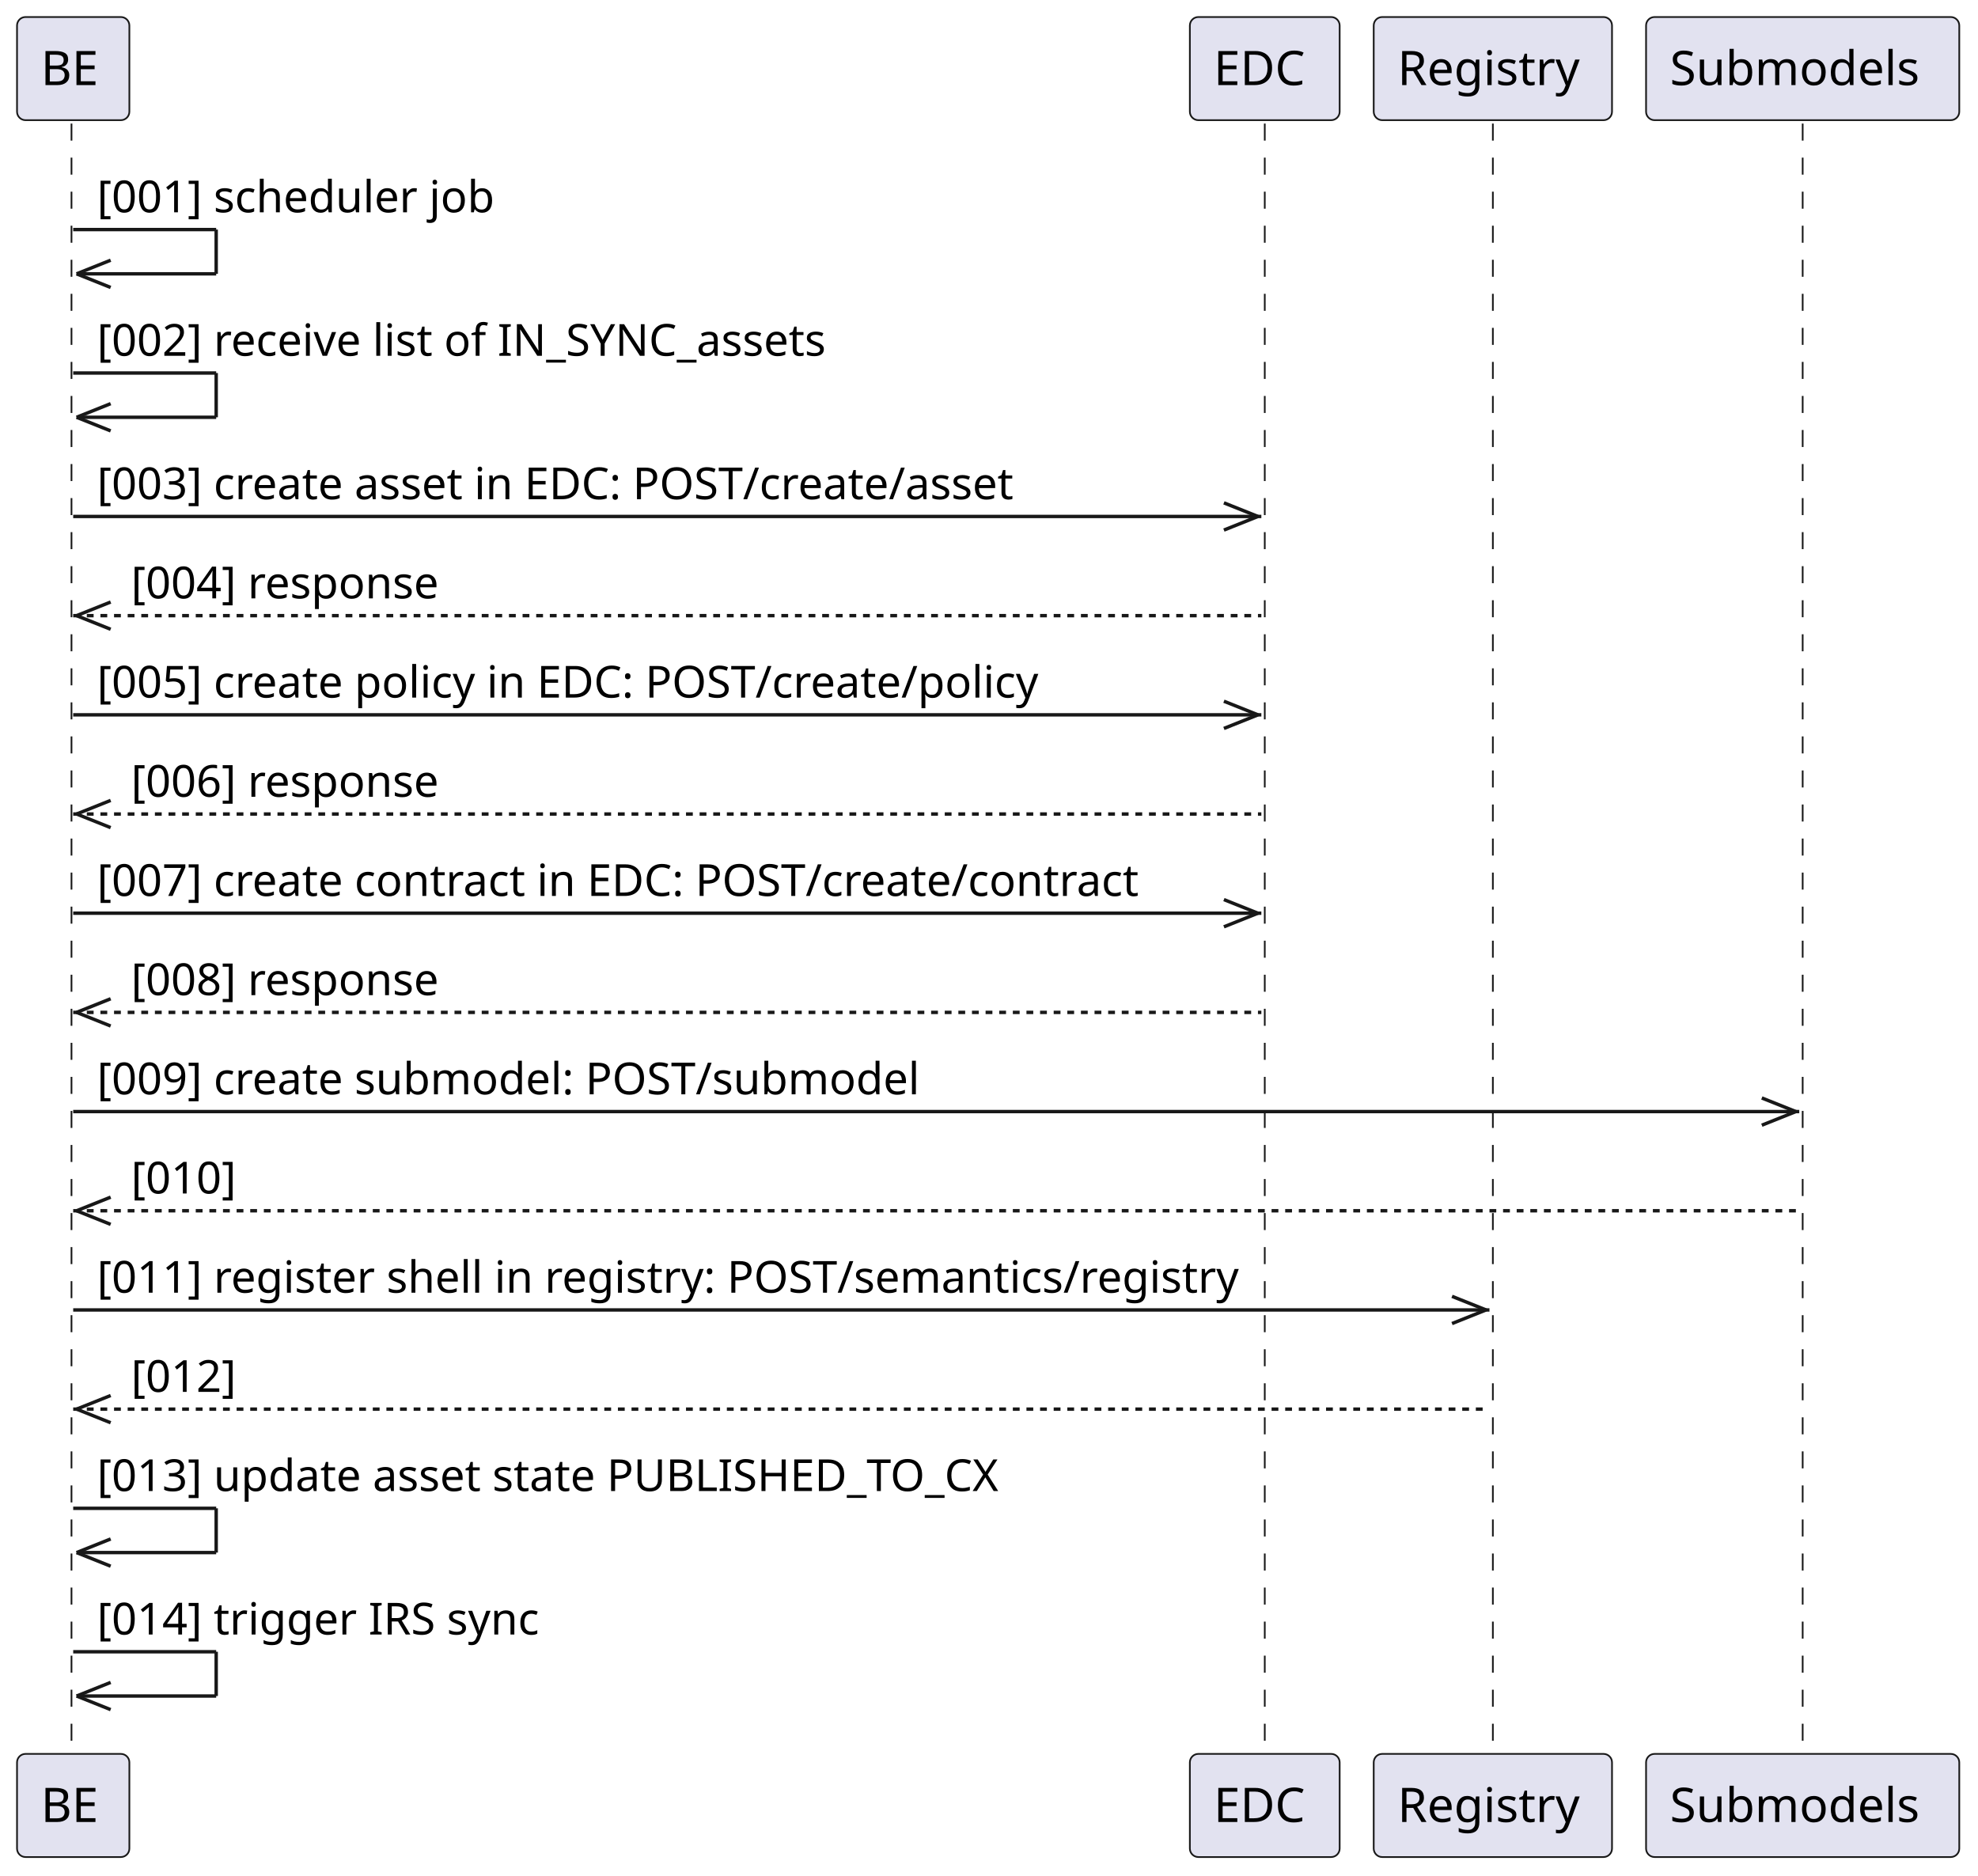
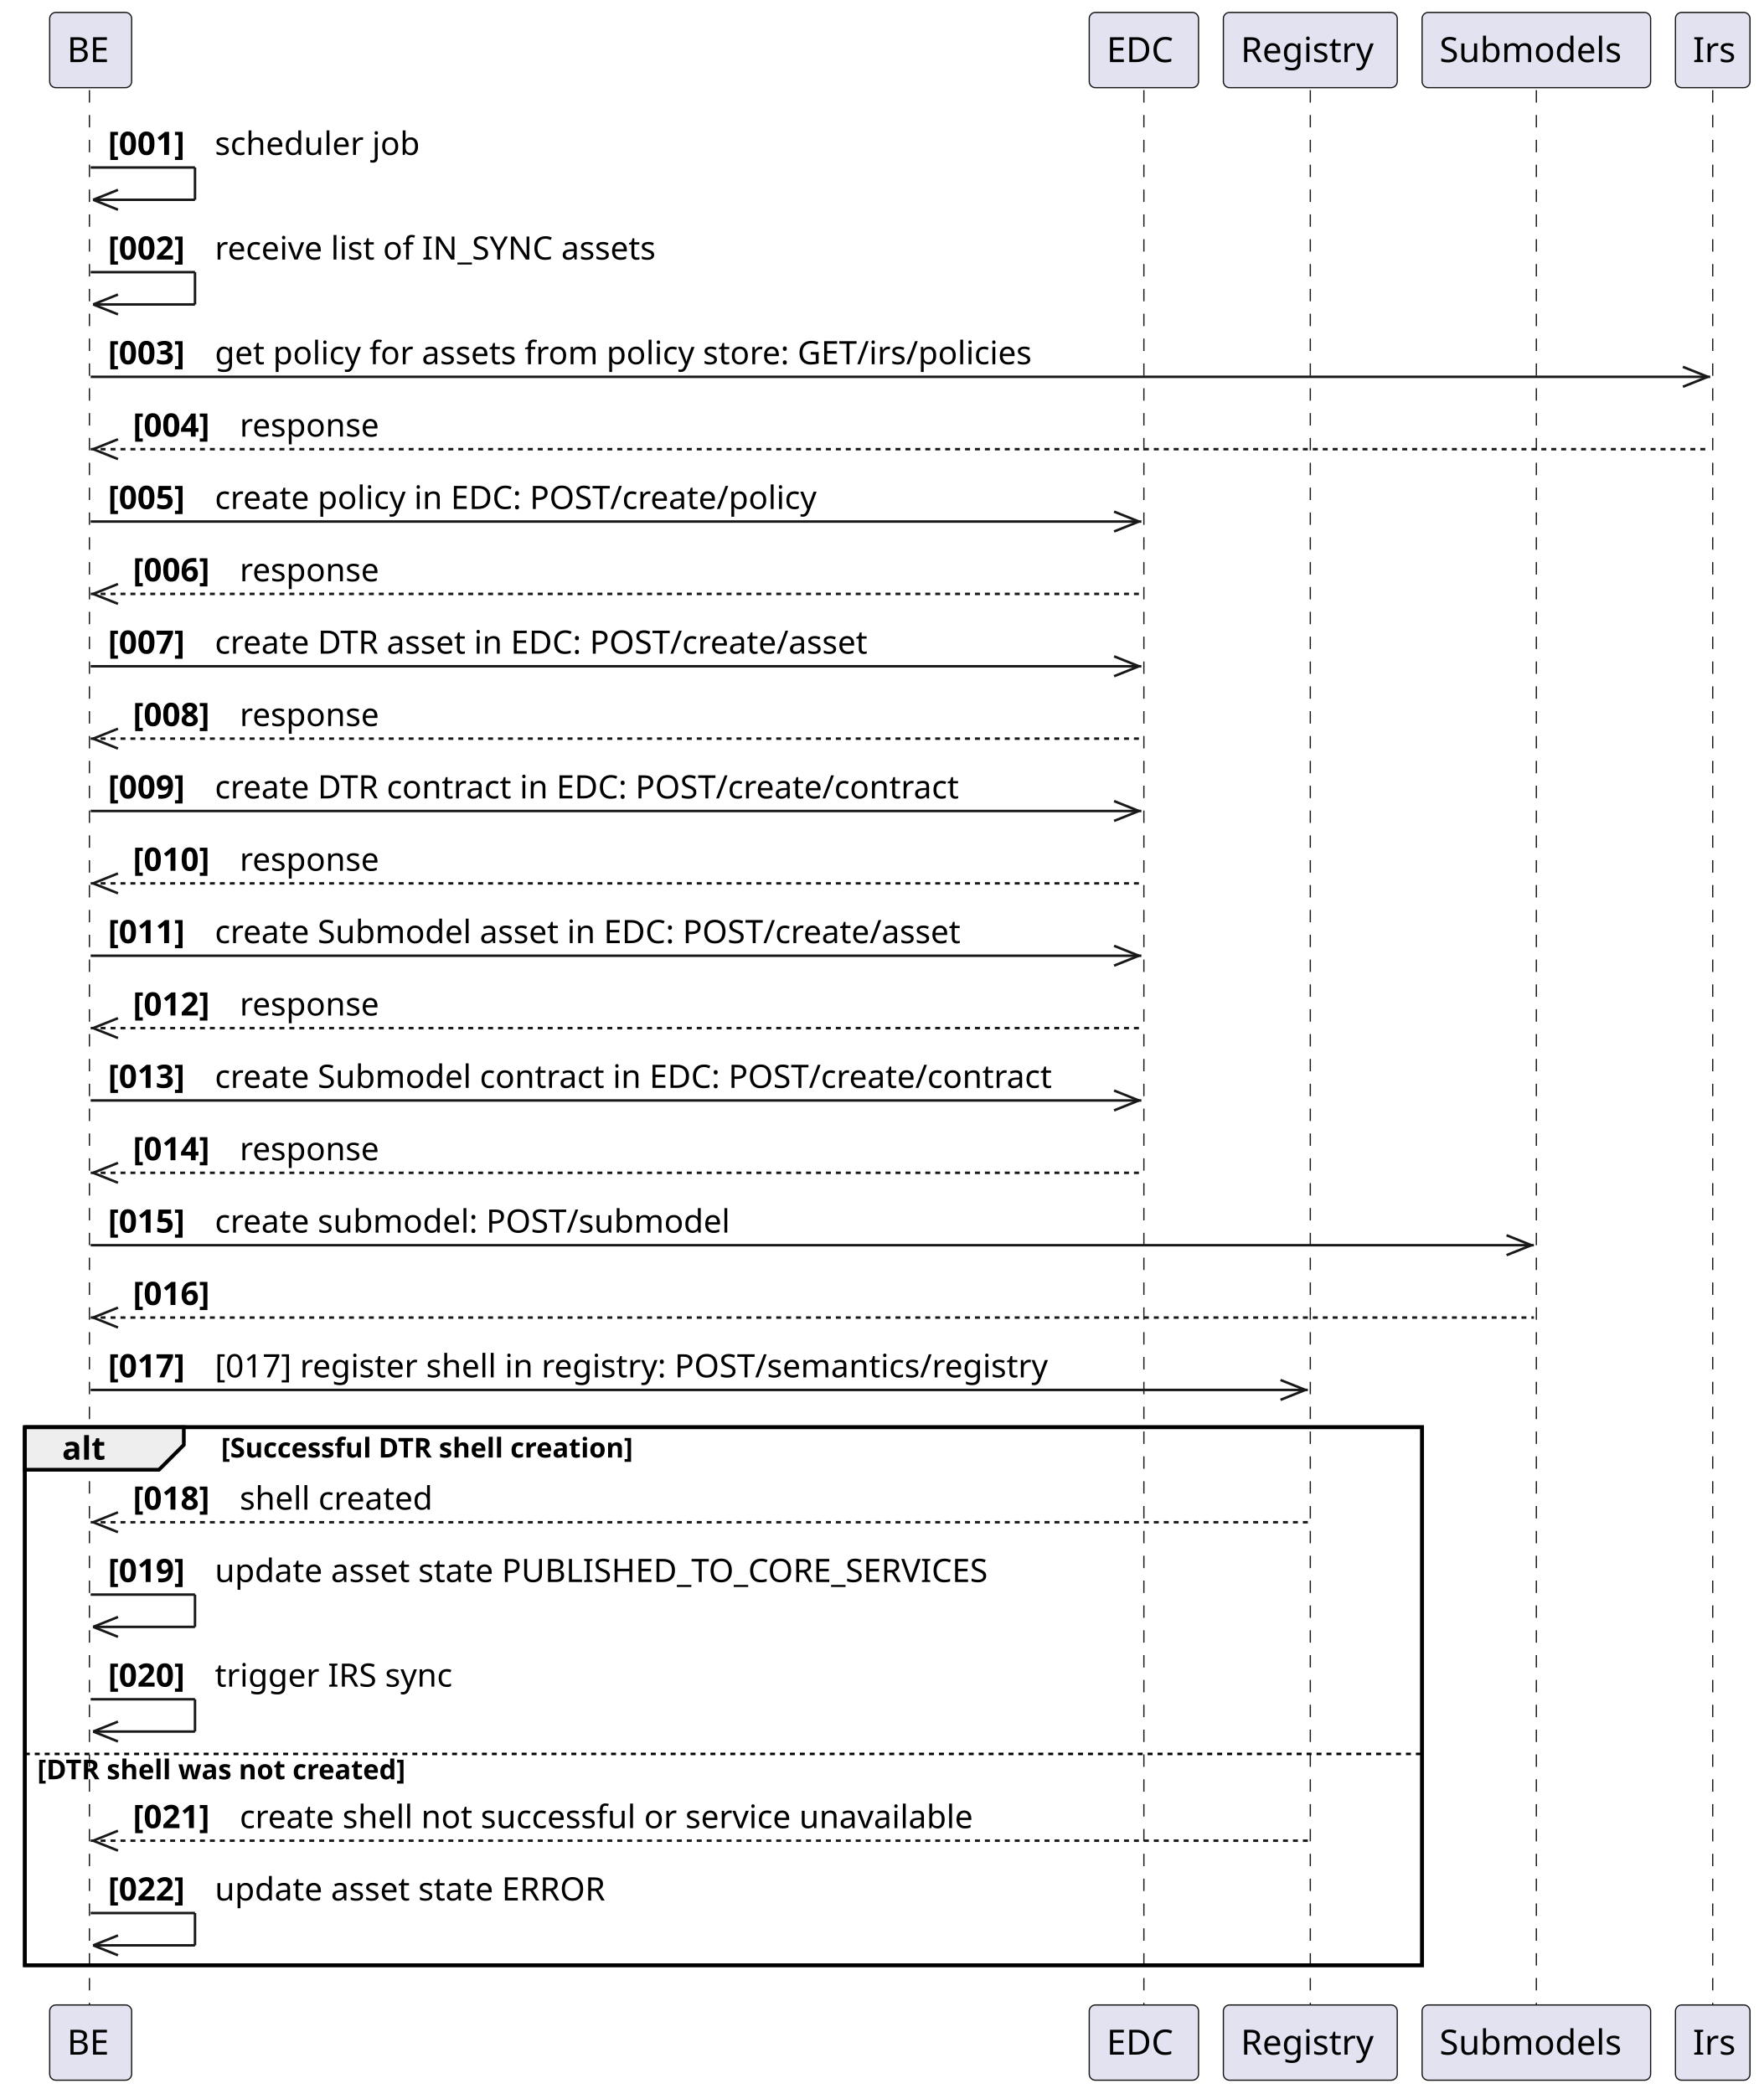
- <svg xmlns="http://www.w3.org/2000/svg" contentStyleType="text/css" height="551px" preserveAspectRatio="none" style="width:581px;height:551px;background:#FFFFFF;" version="1.1" viewBox="0 0 581 551" width="581px" zoomAndPan="magnify">
+ <svg xmlns="http://www.w3.org/2000/svg" contentStyleType="text/css" height="843px" preserveAspectRatio="none" style="width:710px;height:843px;background:#FFFFFF;" version="1.1" viewBox="0 0 710 843" width="710px" zoomAndPan="magnify">
  <defs />
  <g>
-     <line style="stroke:#181818;stroke-width:0.5;stroke-dasharray:5.0,5.0;" x1="21" x2="21" y1="36.297" y2="516.156" />
-     <line style="stroke:#181818;stroke-width:0.5;stroke-dasharray:5.0,5.0;" x1="371.5" x2="371.5" y1="36.297" y2="516.156" />
-     <line style="stroke:#181818;stroke-width:0.5;stroke-dasharray:5.0,5.0;" x1="438.5" x2="438.5" y1="36.297" y2="516.156" />
-     <line style="stroke:#181818;stroke-width:0.5;stroke-dasharray:5.0,5.0;" x1="529.5" x2="529.5" y1="36.297" y2="516.156" />
-     <rect fill="#E2E2F0" height="30.297" rx="2.5" ry="2.5" style="stroke:#181818;stroke-width:0.5;" width="33" x="5" y="5" />
-     <text fill="#000000" font-family="sans-serif" font-size="14" lengthAdjust="spacing" textLength="19" x="12" y="24.995">BE</text>
-     <rect fill="#E2E2F0" height="30.297" rx="2.5" ry="2.5" style="stroke:#181818;stroke-width:0.5;" width="33" x="5" y="515.156" />
-     <text fill="#000000" font-family="sans-serif" font-size="14" lengthAdjust="spacing" textLength="19" x="12" y="535.151">BE</text>
-     <rect fill="#E2E2F0" height="30.297" rx="2.5" ry="2.5" style="stroke:#181818;stroke-width:0.5;" width="44" x="349.5" y="5" />
-     <text fill="#000000" font-family="sans-serif" font-size="14" lengthAdjust="spacing" textLength="30" x="356.5" y="24.995">EDC</text>
-     <rect fill="#E2E2F0" height="30.297" rx="2.5" ry="2.5" style="stroke:#181818;stroke-width:0.5;" width="44" x="349.5" y="515.156" />
-     <text fill="#000000" font-family="sans-serif" font-size="14" lengthAdjust="spacing" textLength="30" x="356.5" y="535.151">EDC</text>
-     <rect fill="#E2E2F0" height="30.297" rx="2.5" ry="2.5" style="stroke:#181818;stroke-width:0.5;" width="70" x="403.5" y="5" />
-     <text fill="#000000" font-family="sans-serif" font-size="14" lengthAdjust="spacing" textLength="56" x="410.5" y="24.995">Registry</text>
-     <rect fill="#E2E2F0" height="30.297" rx="2.5" ry="2.5" style="stroke:#181818;stroke-width:0.5;" width="70" x="403.5" y="515.156" />
-     <text fill="#000000" font-family="sans-serif" font-size="14" lengthAdjust="spacing" textLength="56" x="410.5" y="535.151">Registry</text>
-     <rect fill="#E2E2F0" height="30.297" rx="2.5" ry="2.5" style="stroke:#181818;stroke-width:0.5;" width="92" x="483.5" y="5" />
-     <text fill="#000000" font-family="sans-serif" font-size="14" lengthAdjust="spacing" textLength="78" x="490.5" y="24.995">Submodels</text>
-     <rect fill="#E2E2F0" height="30.297" rx="2.5" ry="2.5" style="stroke:#181818;stroke-width:0.5;" width="92" x="483.5" y="515.156" />
-     <text fill="#000000" font-family="sans-serif" font-size="14" lengthAdjust="spacing" textLength="78" x="490.5" y="535.151">Submodels</text>
-     <line style="stroke:#181818;stroke-width:1.0;" x1="21.5" x2="63.5" y1="67.43" y2="67.43" />
-     <line style="stroke:#181818;stroke-width:1.0;" x1="63.5" x2="63.5" y1="67.43" y2="80.43" />
-     <line style="stroke:#181818;stroke-width:1.0;" x1="22.5" x2="63.5" y1="80.43" y2="80.43" />
-     <line style="stroke:#181818;stroke-width:1.0;" x1="22.5" x2="32.5" y1="80.43" y2="76.43" />
-     <line style="stroke:#181818;stroke-width:1.0;" x1="22.5" x2="32.5" y1="80.43" y2="84.43" />
-     <text fill="#000000" font-family="sans-serif" font-size="13" lengthAdjust="spacing" textLength="123" x="28.5" y="62.364">[001] scheduler job</text>
-     <line style="stroke:#181818;stroke-width:1.0;" x1="21.5" x2="63.5" y1="109.562" y2="109.562" />
-     <line style="stroke:#181818;stroke-width:1.0;" x1="63.5" x2="63.5" y1="109.562" y2="122.562" />
-     <line style="stroke:#181818;stroke-width:1.0;" x1="22.5" x2="63.5" y1="122.562" y2="122.562" />
-     <line style="stroke:#181818;stroke-width:1.0;" x1="22.5" x2="32.5" y1="122.562" y2="118.562" />
-     <line style="stroke:#181818;stroke-width:1.0;" x1="22.5" x2="32.5" y1="122.562" y2="126.562" />
-     <text fill="#000000" font-family="sans-serif" font-size="13" lengthAdjust="spacing" textLength="230" x="28.5" y="104.497">[002] receive list of IN_SYNC_assets</text>
-     <line style="stroke:#181818;stroke-width:1.0;" x1="369.5" x2="359.5" y1="151.695" y2="147.695" />
-     <line style="stroke:#181818;stroke-width:1.0;" x1="369.5" x2="359.5" y1="151.695" y2="155.695" />
-     <line style="stroke:#181818;stroke-width:1.0;" x1="21.5" x2="370.5" y1="151.695" y2="151.695" />
-     <text fill="#000000" font-family="sans-serif" font-size="13" lengthAdjust="spacing" textLength="290" x="28.5" y="146.629">[003] create asset in EDC: POST/create/asset</text>
-     <line style="stroke:#181818;stroke-width:1.0;" x1="22.5" x2="32.5" y1="180.828" y2="176.828" />
-     <line style="stroke:#181818;stroke-width:1.0;" x1="22.5" x2="32.5" y1="180.828" y2="184.828" />
-     <line style="stroke:#181818;stroke-width:1.0;stroke-dasharray:2.0,2.0;" x1="21.5" x2="370.5" y1="180.828" y2="180.828" />
-     <text fill="#000000" font-family="sans-serif" font-size="13" lengthAdjust="spacing" textLength="97" x="38.5" y="175.762">[004] response</text>
-     <line style="stroke:#181818;stroke-width:1.0;" x1="369.5" x2="359.5" y1="209.961" y2="205.961" />
-     <line style="stroke:#181818;stroke-width:1.0;" x1="369.5" x2="359.5" y1="209.961" y2="213.961" />
-     <line style="stroke:#181818;stroke-width:1.0;" x1="21.5" x2="370.5" y1="209.961" y2="209.961" />
-     <text fill="#000000" font-family="sans-serif" font-size="13" lengthAdjust="spacing" textLength="292" x="28.5" y="204.895">[005] create policy in EDC: POST/create/policy</text>
-     <line style="stroke:#181818;stroke-width:1.0;" x1="22.5" x2="32.5" y1="239.094" y2="235.094" />
-     <line style="stroke:#181818;stroke-width:1.0;" x1="22.5" x2="32.5" y1="239.094" y2="243.094" />
-     <line style="stroke:#181818;stroke-width:1.0;stroke-dasharray:2.0,2.0;" x1="21.5" x2="370.5" y1="239.094" y2="239.094" />
-     <text fill="#000000" font-family="sans-serif" font-size="13" lengthAdjust="spacing" textLength="97" x="38.5" y="234.028">[006] response</text>
-     <line style="stroke:#181818;stroke-width:1.0;" x1="369.5" x2="359.5" y1="268.227" y2="264.227" />
-     <line style="stroke:#181818;stroke-width:1.0;" x1="369.5" x2="359.5" y1="268.227" y2="272.227" />
-     <line style="stroke:#181818;stroke-width:1.0;" x1="21.5" x2="370.5" y1="268.227" y2="268.227" />
-     <text fill="#000000" font-family="sans-serif" font-size="13" lengthAdjust="spacing" textLength="326" x="28.5" y="263.161">[007] create contract in EDC: POST/create/contract</text>
-     <line style="stroke:#181818;stroke-width:1.0;" x1="22.5" x2="32.5" y1="297.359" y2="293.359" />
-     <line style="stroke:#181818;stroke-width:1.0;" x1="22.5" x2="32.5" y1="297.359" y2="301.359" />
-     <line style="stroke:#181818;stroke-width:1.0;stroke-dasharray:2.0,2.0;" x1="21.5" x2="370.5" y1="297.359" y2="297.359" />
-     <text fill="#000000" font-family="sans-serif" font-size="13" lengthAdjust="spacing" textLength="97" x="38.5" y="292.293">[008] response</text>
-     <line style="stroke:#181818;stroke-width:1.0;" x1="527.5" x2="517.5" y1="326.492" y2="322.492" />
-     <line style="stroke:#181818;stroke-width:1.0;" x1="527.5" x2="517.5" y1="326.492" y2="330.492" />
-     <line style="stroke:#181818;stroke-width:1.0;" x1="21.5" x2="528.5" y1="326.492" y2="326.492" />
-     <text fill="#000000" font-family="sans-serif" font-size="13" lengthAdjust="spacing" textLength="255" x="28.5" y="321.426">[009] create submodel: POST/submodel</text>
-     <line style="stroke:#181818;stroke-width:1.0;" x1="22.5" x2="32.5" y1="355.625" y2="351.625" />
-     <line style="stroke:#181818;stroke-width:1.0;" x1="22.5" x2="32.5" y1="355.625" y2="359.625" />
-     <line style="stroke:#181818;stroke-width:1.0;stroke-dasharray:2.0,2.0;" x1="21.5" x2="528.5" y1="355.625" y2="355.625" />
-     <text fill="#000000" font-family="sans-serif" font-size="13" lengthAdjust="spacing" textLength="34" x="38.5" y="350.559">[010]</text>
-     <line style="stroke:#181818;stroke-width:1.0;" x1="436.5" x2="426.5" y1="384.758" y2="380.758" />
-     <line style="stroke:#181818;stroke-width:1.0;" x1="436.5" x2="426.5" y1="384.758" y2="388.758" />
-     <line style="stroke:#181818;stroke-width:1.0;" x1="21.5" x2="437.5" y1="384.758" y2="384.758" />
-     <text fill="#000000" font-family="sans-serif" font-size="13" lengthAdjust="spacing" textLength="351" x="28.5" y="379.692">[011] register shell in registry: POST/semantics/registry</text>
-     <line style="stroke:#181818;stroke-width:1.0;" x1="22.5" x2="32.5" y1="413.891" y2="409.891" />
-     <line style="stroke:#181818;stroke-width:1.0;" x1="22.5" x2="32.5" y1="413.891" y2="417.891" />
-     <line style="stroke:#181818;stroke-width:1.0;stroke-dasharray:2.0,2.0;" x1="21.5" x2="437.5" y1="413.891" y2="413.891" />
-     <text fill="#000000" font-family="sans-serif" font-size="13" lengthAdjust="spacing" textLength="34" x="38.5" y="408.825">[012]</text>
-     <line style="stroke:#181818;stroke-width:1.0;" x1="21.5" x2="63.5" y1="443.023" y2="443.023" />
-     <line style="stroke:#181818;stroke-width:1.0;" x1="63.5" x2="63.5" y1="443.023" y2="456.023" />
-     <line style="stroke:#181818;stroke-width:1.0;" x1="22.5" x2="63.5" y1="456.023" y2="456.023" />
-     <line style="stroke:#181818;stroke-width:1.0;" x1="22.5" x2="32.5" y1="456.023" y2="452.023" />
-     <line style="stroke:#181818;stroke-width:1.0;" x1="22.5" x2="32.5" y1="456.023" y2="460.023" />
-     <text fill="#000000" font-family="sans-serif" font-size="13" lengthAdjust="spacing" textLength="285" x="28.5" y="437.957">[013] update asset state PUBLISHED_TO_CX</text>
-     <line style="stroke:#181818;stroke-width:1.0;" x1="21.5" x2="63.5" y1="485.156" y2="485.156" />
-     <line style="stroke:#181818;stroke-width:1.0;" x1="63.5" x2="63.5" y1="485.156" y2="498.156" />
-     <line style="stroke:#181818;stroke-width:1.0;" x1="22.5" x2="63.5" y1="498.156" y2="498.156" />
-     <line style="stroke:#181818;stroke-width:1.0;" x1="22.5" x2="32.5" y1="498.156" y2="494.156" />
-     <line style="stroke:#181818;stroke-width:1.0;" x1="22.5" x2="32.5" y1="498.156" y2="502.156" />
-     <text fill="#000000" font-family="sans-serif" font-size="13" lengthAdjust="spacing" textLength="137" x="28.5" y="480.09">[014] trigger IRS sync</text>
+     <rect fill="none" height="216.602" style="stroke:#000000;stroke-width:1.5;" width="562.5" x="10" y="574.555" />
+     <line style="stroke:#181818;stroke-width:0.5;stroke-dasharray:5.0,5.0;" x1="36" x2="36" y1="36.297" y2="808.156" />
+     <line style="stroke:#181818;stroke-width:0.5;stroke-dasharray:5.0,5.0;" x1="460.5" x2="460.5" y1="36.297" y2="808.156" />
+     <line style="stroke:#181818;stroke-width:0.5;stroke-dasharray:5.0,5.0;" x1="527.5" x2="527.5" y1="36.297" y2="808.156" />
+     <line style="stroke:#181818;stroke-width:0.5;stroke-dasharray:5.0,5.0;" x1="618.5" x2="618.5" y1="36.297" y2="808.156" />
+     <line style="stroke:#181818;stroke-width:0.5;stroke-dasharray:5.0,5.0;" x1="689.5" x2="689.5" y1="36.297" y2="808.156" />
+     <rect fill="#E2E2F0" height="30.297" rx="2.5" ry="2.5" style="stroke:#181818;stroke-width:0.5;" width="33" x="20" y="5" />
+     <text fill="#000000" font-family="sans-serif" font-size="14" lengthAdjust="spacing" textLength="19" x="27" y="24.995">BE</text>
+     <rect fill="#E2E2F0" height="30.297" rx="2.5" ry="2.5" style="stroke:#181818;stroke-width:0.5;" width="33" x="20" y="807.156" />
+     <text fill="#000000" font-family="sans-serif" font-size="14" lengthAdjust="spacing" textLength="19" x="27" y="827.151">BE</text>
+     <rect fill="#E2E2F0" height="30.297" rx="2.5" ry="2.5" style="stroke:#181818;stroke-width:0.5;" width="44" x="438.5" y="5" />
+     <text fill="#000000" font-family="sans-serif" font-size="14" lengthAdjust="spacing" textLength="30" x="445.5" y="24.995">EDC</text>
+     <rect fill="#E2E2F0" height="30.297" rx="2.5" ry="2.5" style="stroke:#181818;stroke-width:0.5;" width="44" x="438.5" y="807.156" />
+     <text fill="#000000" font-family="sans-serif" font-size="14" lengthAdjust="spacing" textLength="30" x="445.5" y="827.151">EDC</text>
+     <rect fill="#E2E2F0" height="30.297" rx="2.5" ry="2.5" style="stroke:#181818;stroke-width:0.5;" width="70" x="492.5" y="5" />
+     <text fill="#000000" font-family="sans-serif" font-size="14" lengthAdjust="spacing" textLength="56" x="499.5" y="24.995">Registry</text>
+     <rect fill="#E2E2F0" height="30.297" rx="2.5" ry="2.5" style="stroke:#181818;stroke-width:0.5;" width="70" x="492.5" y="807.156" />
+     <text fill="#000000" font-family="sans-serif" font-size="14" lengthAdjust="spacing" textLength="56" x="499.5" y="827.151">Registry</text>
+     <rect fill="#E2E2F0" height="30.297" rx="2.5" ry="2.5" style="stroke:#181818;stroke-width:0.5;" width="92" x="572.5" y="5" />
+     <text fill="#000000" font-family="sans-serif" font-size="14" lengthAdjust="spacing" textLength="78" x="579.5" y="24.995">Submodels</text>
+     <rect fill="#E2E2F0" height="30.297" rx="2.5" ry="2.5" style="stroke:#181818;stroke-width:0.5;" width="92" x="572.5" y="807.156" />
+     <text fill="#000000" font-family="sans-serif" font-size="14" lengthAdjust="spacing" textLength="78" x="579.5" y="827.151">Submodels</text>
+     <rect fill="#E2E2F0" height="30.297" rx="2.5" ry="2.5" style="stroke:#181818;stroke-width:0.5;" width="30" x="674.5" y="5" />
+     <text fill="#000000" font-family="sans-serif" font-size="14" lengthAdjust="spacing" textLength="16" x="681.5" y="24.995">Irs</text>
+     <rect fill="#E2E2F0" height="30.297" rx="2.5" ry="2.5" style="stroke:#181818;stroke-width:0.5;" width="30" x="674.5" y="807.156" />
+     <text fill="#000000" font-family="sans-serif" font-size="14" lengthAdjust="spacing" textLength="16" x="681.5" y="827.151">Irs</text>
+     <line style="stroke:#181818;stroke-width:1.0;" x1="36.5" x2="78.5" y1="67.43" y2="67.43" />
+     <line style="stroke:#181818;stroke-width:1.0;" x1="78.5" x2="78.5" y1="67.43" y2="80.43" />
+     <line style="stroke:#181818;stroke-width:1.0;" x1="37.5" x2="78.5" y1="80.43" y2="80.43" />
+     <line style="stroke:#181818;stroke-width:1.0;" x1="37.5" x2="47.5" y1="80.43" y2="76.43" />
+     <line style="stroke:#181818;stroke-width:1.0;" x1="37.5" x2="47.5" y1="80.43" y2="84.43" />
+     <text fill="#000000" font-family="sans-serif" font-size="13" font-weight="bold" lengthAdjust="spacing" textLength="39" x="43.5" y="62.364">[001]</text>
+     <text fill="#000000" font-family="sans-serif" font-size="13" lengthAdjust="spacing" textLength="85" x="86.5" y="62.364">scheduler job</text>
+     <line style="stroke:#181818;stroke-width:1.0;" x1="36.5" x2="78.5" y1="109.562" y2="109.562" />
+     <line style="stroke:#181818;stroke-width:1.0;" x1="78.5" x2="78.5" y1="109.562" y2="122.562" />
+     <line style="stroke:#181818;stroke-width:1.0;" x1="37.5" x2="78.5" y1="122.562" y2="122.562" />
+     <line style="stroke:#181818;stroke-width:1.0;" x1="37.5" x2="47.5" y1="122.562" y2="118.562" />
+     <line style="stroke:#181818;stroke-width:1.0;" x1="37.5" x2="47.5" y1="122.562" y2="126.562" />
+     <text fill="#000000" font-family="sans-serif" font-size="13" font-weight="bold" lengthAdjust="spacing" textLength="39" x="43.5" y="104.497">[002]</text>
+     <text fill="#000000" font-family="sans-serif" font-size="13" lengthAdjust="spacing" textLength="189" x="86.5" y="104.497">receive list of IN_SYNC assets</text>
+     <line style="stroke:#181818;stroke-width:1.0;" x1="687.5" x2="677.5" y1="151.695" y2="147.695" />
+     <line style="stroke:#181818;stroke-width:1.0;" x1="687.5" x2="677.5" y1="151.695" y2="155.695" />
+     <line style="stroke:#181818;stroke-width:1.0;" x1="36.5" x2="688.5" y1="151.695" y2="151.695" />
+     <text fill="#000000" font-family="sans-serif" font-size="13" font-weight="bold" lengthAdjust="spacing" textLength="39" x="43.5" y="146.629">[003]</text>
+     <text fill="#000000" font-family="sans-serif" font-size="13" lengthAdjust="spacing" textLength="342" x="86.5" y="146.629">get policy for assets from policy store: GET/irs/policies</text>
+     <line style="stroke:#181818;stroke-width:1.0;" x1="37.5" x2="47.5" y1="180.828" y2="176.828" />
+     <line style="stroke:#181818;stroke-width:1.0;" x1="37.5" x2="47.5" y1="180.828" y2="184.828" />
+     <line style="stroke:#181818;stroke-width:1.0;stroke-dasharray:2.0,2.0;" x1="36.5" x2="688.5" y1="180.828" y2="180.828" />
+     <text fill="#000000" font-family="sans-serif" font-size="13" font-weight="bold" lengthAdjust="spacing" textLength="39" x="53.5" y="175.762">[004]</text>
+     <text fill="#000000" font-family="sans-serif" font-size="13" lengthAdjust="spacing" textLength="59" x="96.5" y="175.762">response</text>
+     <line style="stroke:#181818;stroke-width:1.0;" x1="458.5" x2="448.5" y1="209.961" y2="205.961" />
+     <line style="stroke:#181818;stroke-width:1.0;" x1="458.5" x2="448.5" y1="209.961" y2="213.961" />
+     <line style="stroke:#181818;stroke-width:1.0;" x1="36.5" x2="459.5" y1="209.961" y2="209.961" />
+     <text fill="#000000" font-family="sans-serif" font-size="13" font-weight="bold" lengthAdjust="spacing" textLength="39" x="43.5" y="204.895">[005]</text>
+     <text fill="#000000" font-family="sans-serif" font-size="13" lengthAdjust="spacing" textLength="254" x="86.5" y="204.895">create policy in EDC: POST/create/policy</text>
+     <line style="stroke:#181818;stroke-width:1.0;" x1="37.5" x2="47.5" y1="239.094" y2="235.094" />
+     <line style="stroke:#181818;stroke-width:1.0;" x1="37.5" x2="47.5" y1="239.094" y2="243.094" />
+     <line style="stroke:#181818;stroke-width:1.0;stroke-dasharray:2.0,2.0;" x1="36.5" x2="459.5" y1="239.094" y2="239.094" />
+     <text fill="#000000" font-family="sans-serif" font-size="13" font-weight="bold" lengthAdjust="spacing" textLength="39" x="53.5" y="234.028">[006]</text>
+     <text fill="#000000" font-family="sans-serif" font-size="13" lengthAdjust="spacing" textLength="59" x="96.5" y="234.028">response</text>
+     <line style="stroke:#181818;stroke-width:1.0;" x1="458.5" x2="448.5" y1="268.227" y2="264.227" />
+     <line style="stroke:#181818;stroke-width:1.0;" x1="458.5" x2="448.5" y1="268.227" y2="272.227" />
+     <line style="stroke:#181818;stroke-width:1.0;" x1="36.5" x2="459.5" y1="268.227" y2="268.227" />
+     <text fill="#000000" font-family="sans-serif" font-size="13" font-weight="bold" lengthAdjust="spacing" textLength="39" x="43.5" y="263.161">[007]</text>
+     <text fill="#000000" font-family="sans-serif" font-size="13" lengthAdjust="spacing" textLength="281" x="86.5" y="263.161">create DTR asset in EDC: POST/create/asset</text>
+     <line style="stroke:#181818;stroke-width:1.0;" x1="37.5" x2="47.5" y1="297.359" y2="293.359" />
+     <line style="stroke:#181818;stroke-width:1.0;" x1="37.5" x2="47.5" y1="297.359" y2="301.359" />
+     <line style="stroke:#181818;stroke-width:1.0;stroke-dasharray:2.0,2.0;" x1="36.5" x2="459.5" y1="297.359" y2="297.359" />
+     <text fill="#000000" font-family="sans-serif" font-size="13" font-weight="bold" lengthAdjust="spacing" textLength="39" x="53.5" y="292.293">[008]</text>
+     <text fill="#000000" font-family="sans-serif" font-size="13" lengthAdjust="spacing" textLength="59" x="96.5" y="292.293">response</text>
+     <line style="stroke:#181818;stroke-width:1.0;" x1="458.5" x2="448.5" y1="326.492" y2="322.492" />
+     <line style="stroke:#181818;stroke-width:1.0;" x1="458.5" x2="448.5" y1="326.492" y2="330.492" />
+     <line style="stroke:#181818;stroke-width:1.0;" x1="36.5" x2="459.5" y1="326.492" y2="326.492" />
+     <text fill="#000000" font-family="sans-serif" font-size="13" font-weight="bold" lengthAdjust="spacing" textLength="39" x="43.5" y="321.426">[009]</text>
+     <text fill="#000000" font-family="sans-serif" font-size="13" lengthAdjust="spacing" textLength="317" x="86.5" y="321.426">create DTR contract in EDC: POST/create/contract</text>
+     <line style="stroke:#181818;stroke-width:1.0;" x1="37.5" x2="47.5" y1="355.625" y2="351.625" />
+     <line style="stroke:#181818;stroke-width:1.0;" x1="37.5" x2="47.5" y1="355.625" y2="359.625" />
+     <line style="stroke:#181818;stroke-width:1.0;stroke-dasharray:2.0,2.0;" x1="36.5" x2="459.5" y1="355.625" y2="355.625" />
+     <text fill="#000000" font-family="sans-serif" font-size="13" font-weight="bold" lengthAdjust="spacing" textLength="39" x="53.5" y="350.559">[010]</text>
+     <text fill="#000000" font-family="sans-serif" font-size="13" lengthAdjust="spacing" textLength="59" x="96.5" y="350.559">response</text>
+     <line style="stroke:#181818;stroke-width:1.0;" x1="458.5" x2="448.5" y1="384.758" y2="380.758" />
+     <line style="stroke:#181818;stroke-width:1.0;" x1="458.5" x2="448.5" y1="384.758" y2="388.758" />
+     <line style="stroke:#181818;stroke-width:1.0;" x1="36.5" x2="459.5" y1="384.758" y2="384.758" />
+     <text fill="#000000" font-family="sans-serif" font-size="13" font-weight="bold" lengthAdjust="spacing" textLength="39" x="43.5" y="379.692">[011]</text>
+     <text fill="#000000" font-family="sans-serif" font-size="13" lengthAdjust="spacing" textLength="321" x="86.5" y="379.692">create Submodel asset in EDC: POST/create/asset</text>
+     <line style="stroke:#181818;stroke-width:1.0;" x1="37.5" x2="47.5" y1="413.891" y2="409.891" />
+     <line style="stroke:#181818;stroke-width:1.0;" x1="37.5" x2="47.5" y1="413.891" y2="417.891" />
+     <line style="stroke:#181818;stroke-width:1.0;stroke-dasharray:2.0,2.0;" x1="36.5" x2="459.5" y1="413.891" y2="413.891" />
+     <text fill="#000000" font-family="sans-serif" font-size="13" font-weight="bold" lengthAdjust="spacing" textLength="39" x="53.5" y="408.825">[012]</text>
+     <text fill="#000000" font-family="sans-serif" font-size="13" lengthAdjust="spacing" textLength="59" x="96.5" y="408.825">response</text>
+     <line style="stroke:#181818;stroke-width:1.0;" x1="458.5" x2="448.5" y1="443.023" y2="439.023" />
+     <line style="stroke:#181818;stroke-width:1.0;" x1="458.5" x2="448.5" y1="443.023" y2="447.023" />
+     <line style="stroke:#181818;stroke-width:1.0;" x1="36.5" x2="459.5" y1="443.023" y2="443.023" />
+     <text fill="#000000" font-family="sans-serif" font-size="13" font-weight="bold" lengthAdjust="spacing" textLength="39" x="43.5" y="437.957">[013]</text>
+     <text fill="#000000" font-family="sans-serif" font-size="13" lengthAdjust="spacing" textLength="357" x="86.5" y="437.957">create Submodel contract in EDC: POST/create/contract</text>
+     <line style="stroke:#181818;stroke-width:1.0;" x1="37.5" x2="47.5" y1="472.156" y2="468.156" />
+     <line style="stroke:#181818;stroke-width:1.0;" x1="37.5" x2="47.5" y1="472.156" y2="476.156" />
+     <line style="stroke:#181818;stroke-width:1.0;stroke-dasharray:2.0,2.0;" x1="36.5" x2="459.5" y1="472.156" y2="472.156" />
+     <text fill="#000000" font-family="sans-serif" font-size="13" font-weight="bold" lengthAdjust="spacing" textLength="39" x="53.5" y="467.09">[014]</text>
+     <text fill="#000000" font-family="sans-serif" font-size="13" lengthAdjust="spacing" textLength="59" x="96.5" y="467.09">response</text>
+     <line style="stroke:#181818;stroke-width:1.0;" x1="616.5" x2="606.5" y1="501.289" y2="497.289" />
+     <line style="stroke:#181818;stroke-width:1.0;" x1="616.5" x2="606.5" y1="501.289" y2="505.289" />
+     <line style="stroke:#181818;stroke-width:1.0;" x1="36.5" x2="617.5" y1="501.289" y2="501.289" />
+     <text fill="#000000" font-family="sans-serif" font-size="13" font-weight="bold" lengthAdjust="spacing" textLength="39" x="43.5" y="496.223">[015]</text>
+     <text fill="#000000" font-family="sans-serif" font-size="13" lengthAdjust="spacing" textLength="217" x="86.5" y="496.223">create submodel: POST/submodel</text>
+     <line style="stroke:#181818;stroke-width:1.0;" x1="37.5" x2="47.5" y1="530.422" y2="526.422" />
+     <line style="stroke:#181818;stroke-width:1.0;" x1="37.5" x2="47.5" y1="530.422" y2="534.422" />
+     <line style="stroke:#181818;stroke-width:1.0;stroke-dasharray:2.0,2.0;" x1="36.5" x2="617.5" y1="530.422" y2="530.422" />
+     <text fill="#000000" font-family="sans-serif" font-size="13" font-weight="bold" lengthAdjust="spacing" textLength="39" x="53.5" y="525.356">[016]</text>
+     <text fill="#000000" font-family="sans-serif" font-size="13" lengthAdjust="spacing" textLength="4" x="96.5" y="525.356"> </text>
+     <line style="stroke:#181818;stroke-width:1.0;" x1="525.5" x2="515.5" y1="559.555" y2="555.555" />
+     <line style="stroke:#181818;stroke-width:1.0;" x1="525.5" x2="515.5" y1="559.555" y2="563.555" />
+     <line style="stroke:#181818;stroke-width:1.0;" x1="36.5" x2="526.5" y1="559.555" y2="559.555" />
+     <text fill="#000000" font-family="sans-serif" font-size="13" font-weight="bold" lengthAdjust="spacing" textLength="39" x="43.5" y="554.489">[017]</text>
+     <text fill="#000000" font-family="sans-serif" font-size="13" lengthAdjust="spacing" textLength="351" x="86.5" y="554.489">[017] register shell in registry: POST/semantics/registry</text>
+     <path d="M10,574.555 L74,574.555 L74,581.688 L64,591.688 L10,591.688 L10,574.555 " fill="#EEEEEE" style="stroke:#000000;stroke-width:1.5;" />
+     <rect fill="none" height="216.602" style="stroke:#000000;stroke-width:1.5;" width="562.5" x="10" y="574.555" />
+     <text fill="#000000" font-family="sans-serif" font-size="13" font-weight="bold" lengthAdjust="spacing" textLength="19" x="25" y="587.622">alt</text>
+     <text fill="#000000" font-family="sans-serif" font-size="11" font-weight="bold" lengthAdjust="spacing" textLength="200" x="89" y="586.765">[Successful DTR shell creation]</text>
+     <line style="stroke:#181818;stroke-width:1.0;" x1="37.5" x2="47.5" y1="612.82" y2="608.82" />
+     <line style="stroke:#181818;stroke-width:1.0;" x1="37.5" x2="47.5" y1="612.82" y2="616.82" />
+     <line style="stroke:#181818;stroke-width:1.0;stroke-dasharray:2.0,2.0;" x1="36.5" x2="526.5" y1="612.82" y2="612.82" />
+     <text fill="#000000" font-family="sans-serif" font-size="13" font-weight="bold" lengthAdjust="spacing" textLength="39" x="53.5" y="607.754">[018]</text>
+     <text fill="#000000" font-family="sans-serif" font-size="13" lengthAdjust="spacing" textLength="82" x="96.5" y="607.754">shell created</text>
+     <line style="stroke:#181818;stroke-width:1.0;" x1="36.5" x2="78.5" y1="641.953" y2="641.953" />
+     <line style="stroke:#181818;stroke-width:1.0;" x1="78.5" x2="78.5" y1="641.953" y2="654.953" />
+     <line style="stroke:#181818;stroke-width:1.0;" x1="37.5" x2="78.5" y1="654.953" y2="654.953" />
+     <line style="stroke:#181818;stroke-width:1.0;" x1="37.5" x2="47.5" y1="654.953" y2="650.953" />
+     <line style="stroke:#181818;stroke-width:1.0;" x1="37.5" x2="47.5" y1="654.953" y2="658.953" />
+     <text fill="#000000" font-family="sans-serif" font-size="13" font-weight="bold" lengthAdjust="spacing" textLength="39" x="43.5" y="636.887">[019]</text>
+     <text fill="#000000" font-family="sans-serif" font-size="13" lengthAdjust="spacing" textLength="335" x="86.5" y="636.887">update asset state PUBLISHED_TO_CORE_SERVICES</text>
+     <line style="stroke:#181818;stroke-width:1.0;" x1="36.5" x2="78.5" y1="684.086" y2="684.086" />
+     <line style="stroke:#181818;stroke-width:1.0;" x1="78.5" x2="78.5" y1="684.086" y2="697.086" />
+     <line style="stroke:#181818;stroke-width:1.0;" x1="37.5" x2="78.5" y1="697.086" y2="697.086" />
+     <line style="stroke:#181818;stroke-width:1.0;" x1="37.5" x2="47.5" y1="697.086" y2="693.086" />
+     <line style="stroke:#181818;stroke-width:1.0;" x1="37.5" x2="47.5" y1="697.086" y2="701.086" />
+     <text fill="#000000" font-family="sans-serif" font-size="13" font-weight="bold" lengthAdjust="spacing" textLength="39" x="43.5" y="679.02">[020]</text>
+     <text fill="#000000" font-family="sans-serif" font-size="13" lengthAdjust="spacing" textLength="99" x="86.5" y="679.02">trigger IRS sync</text>
+     <line style="stroke:#000000;stroke-width:1.0;stroke-dasharray:2.0,2.0;" x1="10" x2="572.5" y1="706.086" y2="706.086" />
+     <text fill="#000000" font-family="sans-serif" font-size="11" font-weight="bold" lengthAdjust="spacing" textLength="178" x="15" y="716.296">[DTR shell was not created]</text>
+     <line style="stroke:#181818;stroke-width:1.0;" x1="37.5" x2="47.5" y1="741.023" y2="737.023" />
+     <line style="stroke:#181818;stroke-width:1.0;" x1="37.5" x2="47.5" y1="741.023" y2="745.023" />
+     <line style="stroke:#181818;stroke-width:1.0;stroke-dasharray:2.0,2.0;" x1="36.5" x2="526.5" y1="741.023" y2="741.023" />
+     <text fill="#000000" font-family="sans-serif" font-size="13" font-weight="bold" lengthAdjust="spacing" textLength="39" x="53.5" y="735.957">[021]</text>
+     <text fill="#000000" font-family="sans-serif" font-size="13" lengthAdjust="spacing" textLength="311" x="96.5" y="735.957">create shell not successful or service unavailable</text>
+     <line style="stroke:#181818;stroke-width:1.0;" x1="36.5" x2="78.5" y1="770.156" y2="770.156" />
+     <line style="stroke:#181818;stroke-width:1.0;" x1="78.5" x2="78.5" y1="770.156" y2="783.156" />
+     <line style="stroke:#181818;stroke-width:1.0;" x1="37.5" x2="78.5" y1="783.156" y2="783.156" />
+     <line style="stroke:#181818;stroke-width:1.0;" x1="37.5" x2="47.5" y1="783.156" y2="779.156" />
+     <line style="stroke:#181818;stroke-width:1.0;" x1="37.5" x2="47.5" y1="783.156" y2="787.156" />
+     <text fill="#000000" font-family="sans-serif" font-size="13" font-weight="bold" lengthAdjust="spacing" textLength="39" x="43.5" y="765.09">[022]</text>
+     <text fill="#000000" font-family="sans-serif" font-size="13" lengthAdjust="spacing" textLength="167" x="86.5" y="765.09">update asset state ERROR</text>
  </g>
</svg>
